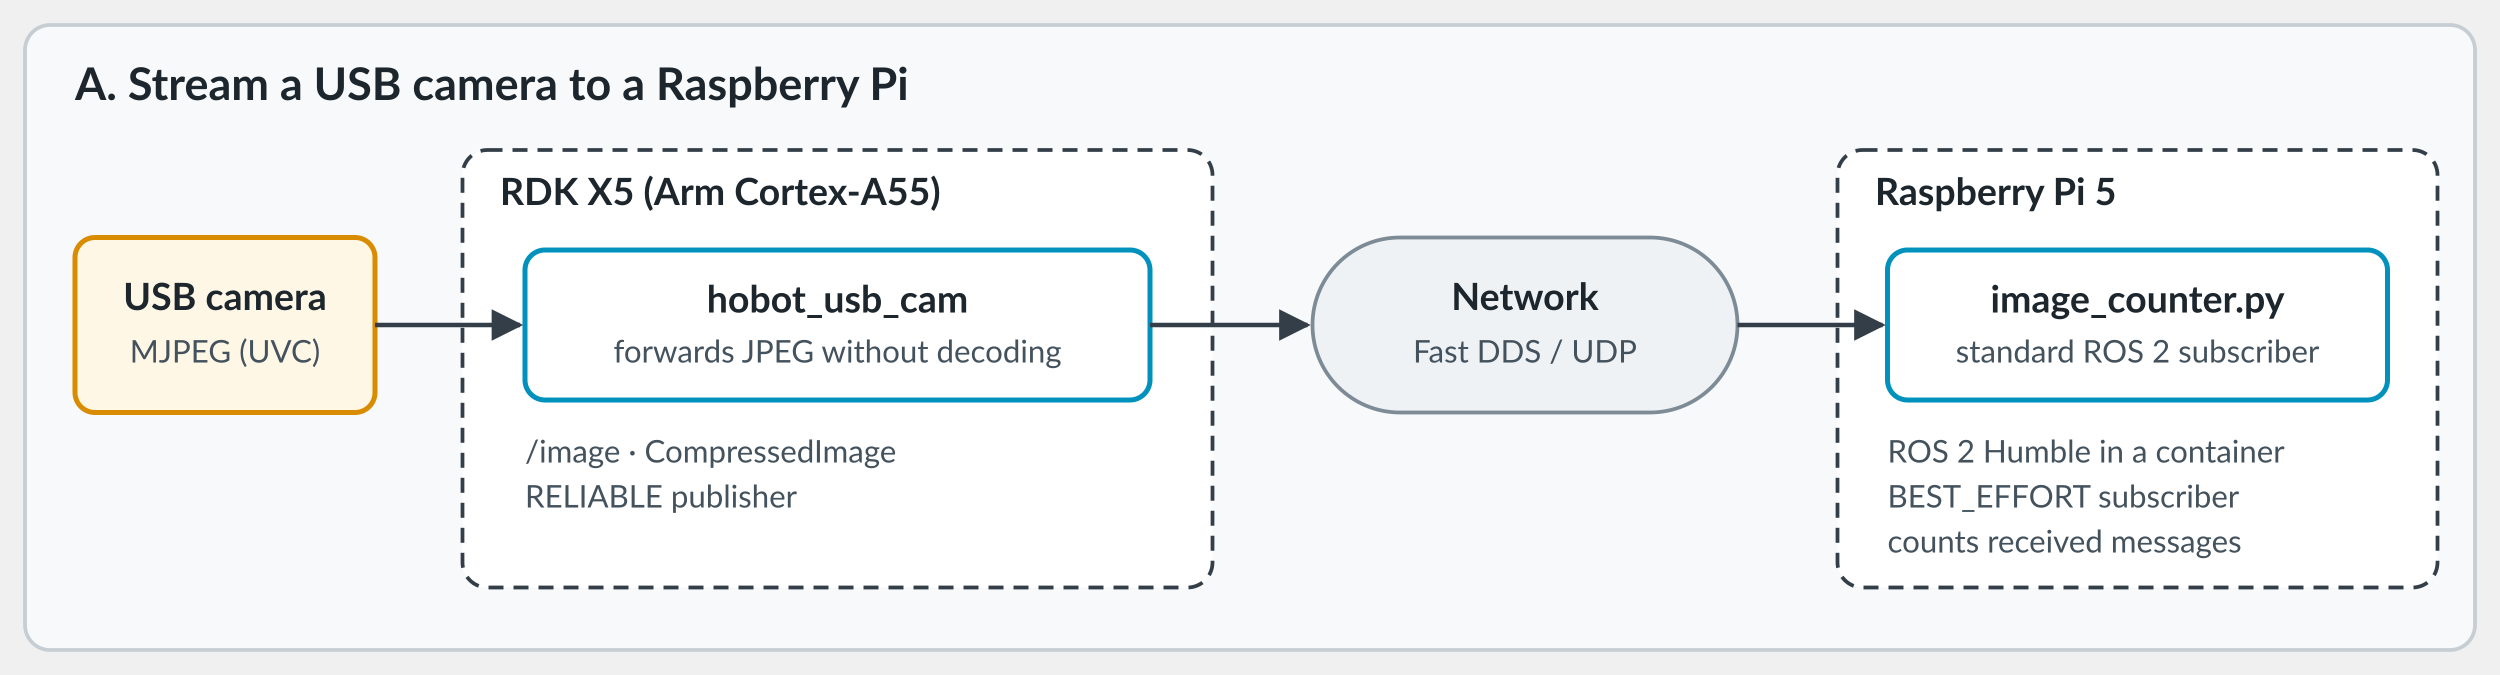
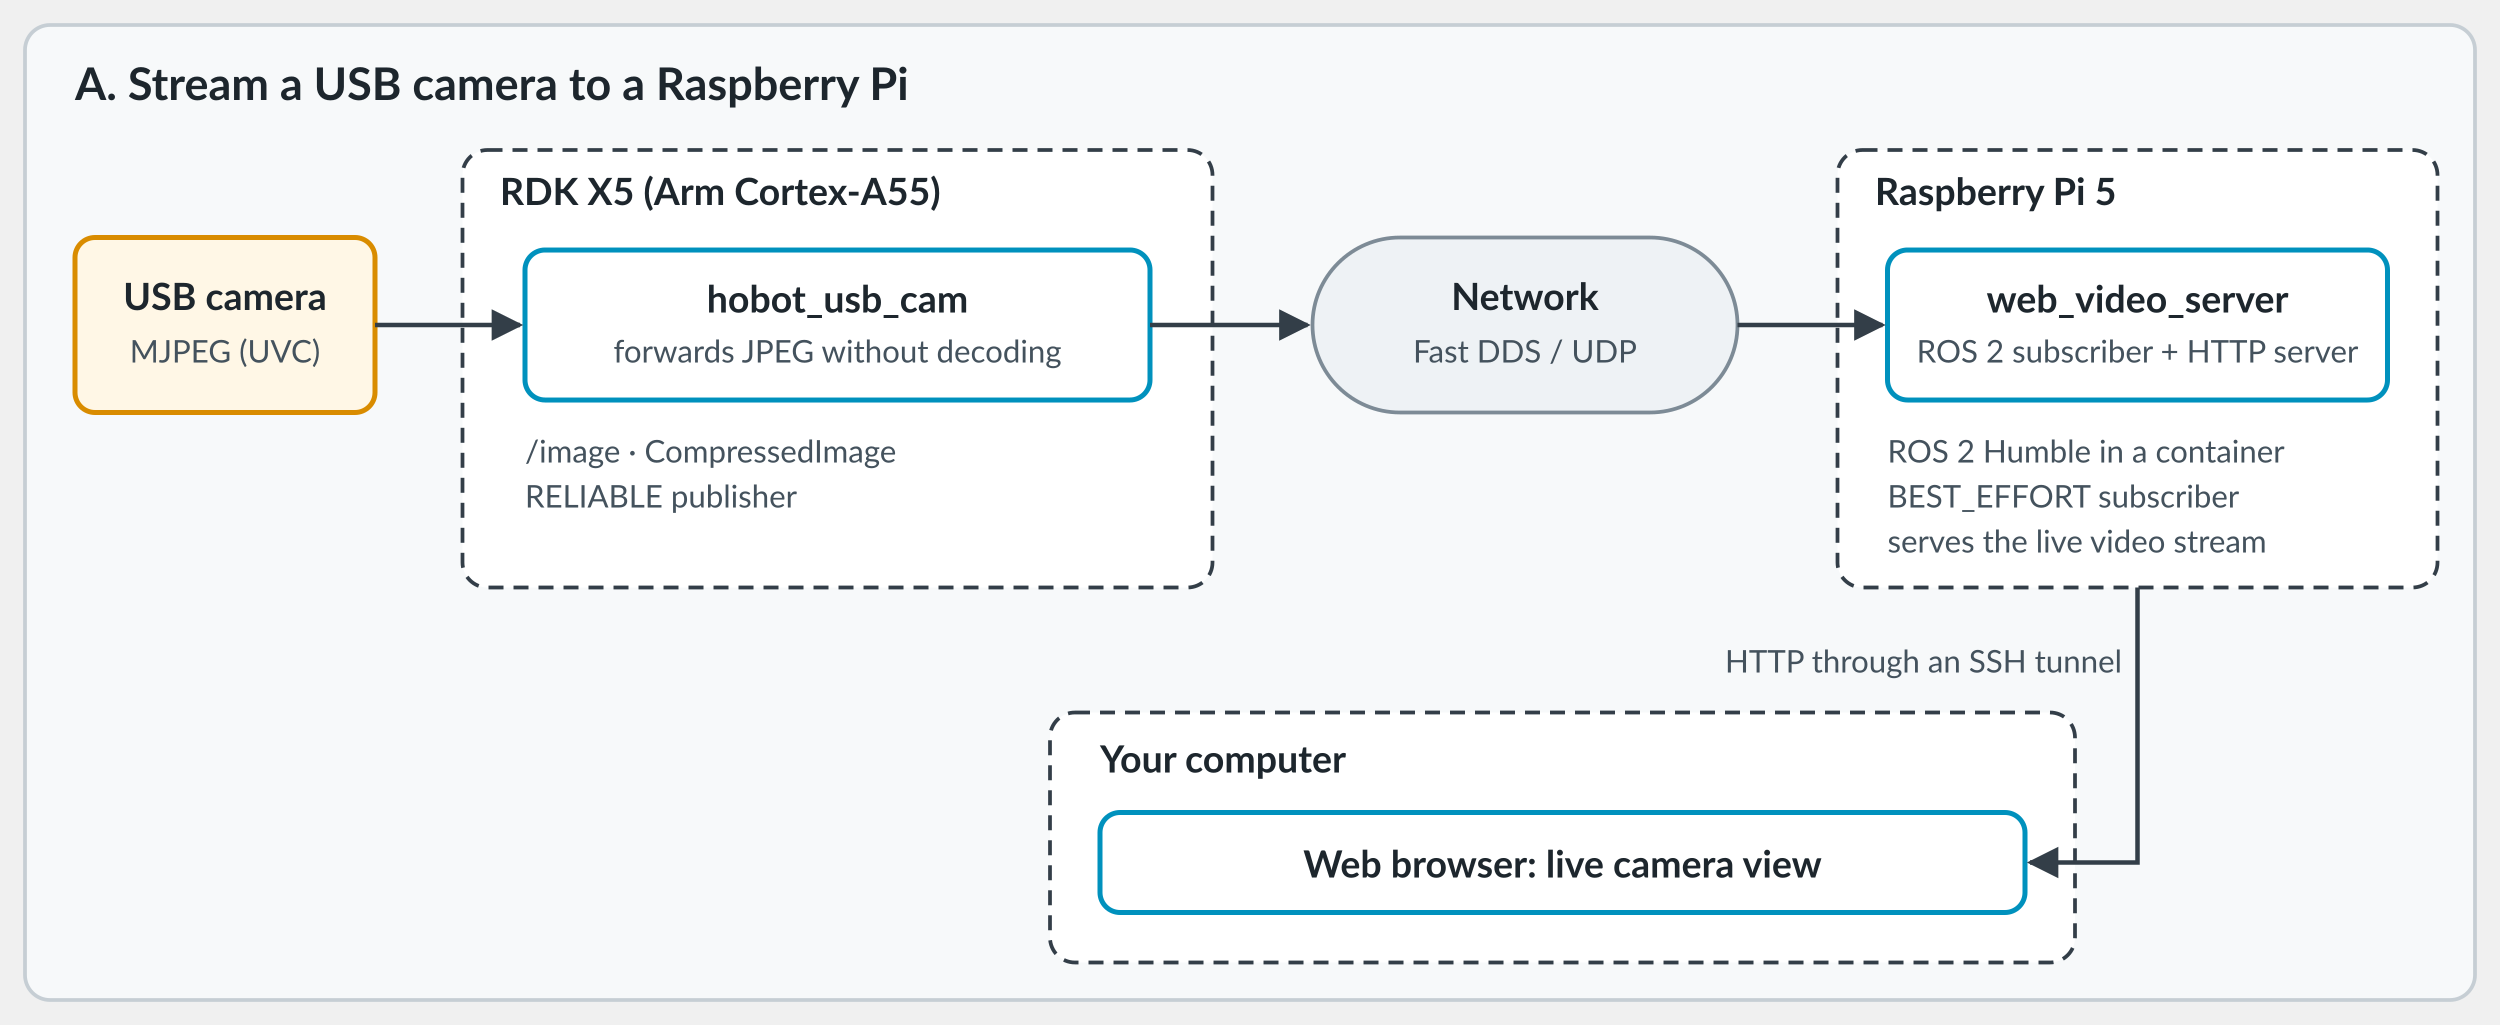
- <svg xmlns="http://www.w3.org/2000/svg" viewBox="0 0 1000 270" width="1000" height="270" font-family="Lato, Helvetica, Arial, sans-serif">
+ <svg xmlns="http://www.w3.org/2000/svg" viewBox="0 0 1000 410" width="1000" height="410" font-family="Lato, Helvetica, Arial, sans-serif">
  <defs>
    <marker id="arr" viewBox="0 0 10 10" refX="9" refY="5" markerWidth="7" markerHeight="7" orient="auto-start-reverse">
      <path d="M0,0 L10,5 L0,10 z" fill="#333e48" />
    </marker>
    <style>
      .panel { fill: #f7f9fa; stroke: #c6ced4; stroke-width: 1.5; }
      .dev   { fill: #ffffff; stroke: #333e48; stroke-width: 1.5; stroke-dasharray: 6 4; }
      .node  { fill: #ffffff; stroke: #0091bd; stroke-width: 2; }
      .hw    { fill: #fff7e6; stroke: #d98c00; stroke-width: 2; }
      .net   { fill: #eef2f5; stroke: #7d8b96; stroke-width: 1.5; }
      .tb    { font-size: 15px; fill: #1d262d; font-weight: 700; }
      .ts    { font-size: 12.5px; fill: #44525d; }
      .th    { font-size: 18px; fill: #1d262d; font-weight: 700; }
      .line  { stroke: #333e48; stroke-width: 1.8; fill: none; marker-end: url(#arr); }
    </style>
  </defs>
-   <rect class="panel" x="10" y="10" width="980" height="250" rx="10" />
+   <rect class="panel" x="10" y="10" width="980" height="390" rx="10" />
  <text class="th" x="30" y="40">A. Stream a USB camera to a Raspberry Pi</text>
  <rect class="hw" x="30" y="95" width="120" height="70" rx="8" />
  <text class="tb" x="90" y="124" text-anchor="middle">USB camera</text>
  <text class="ts" x="90" y="145" text-anchor="middle">MJPEG (UVC)</text>
  <rect class="dev" x="185" y="60" width="300" height="175" rx="10" />
  <text class="tb" x="200" y="82">RDK X5 (Arm Cortex-A55)</text>
  <rect class="node" x="210" y="100" width="250" height="60" rx="8" />
  <text class="tb" x="335" y="125" text-anchor="middle">hobot_usb_cam</text>
  <text class="ts" x="335" y="145" text-anchor="middle">forwards JPEG without decoding</text>
  <text class="ts" x="210" y="185">/image · CompressedImage</text>
  <text class="ts" x="210" y="203">RELIABLE publisher</text>
  <rect class="net" x="525" y="95" width="170" height="70" rx="35" />
  <text class="tb" x="610" y="124" text-anchor="middle">Network</text>
  <text class="ts" x="610" y="145" text-anchor="middle">Fast DDS / UDP</text>
  <rect class="dev" x="735" y="60" width="240" height="175" rx="10" />
  <text class="tb" x="750" y="82">Raspberry Pi 5</text>
  <rect class="node" x="755" y="100" width="200" height="60" rx="8" />
-   <text class="tb" x="855" y="125" text-anchor="middle">image_counter.py</text>
-   <text class="ts" x="855" y="145" text-anchor="middle">standard ROS 2 subscriber</text>
+   <text class="tb" x="855" y="125" text-anchor="middle">web_video_server</text>
+   <text class="ts" x="855" y="145" text-anchor="middle">ROS 2 subscriber + HTTP server</text>
  <text class="ts" x="755" y="185">ROS 2 Humble in a container</text>
  <text class="ts" x="755" y="203">BEST_EFFORT subscriber</text>
-   <text class="ts" x="755" y="221">counts received messages</text>
+   <text class="ts" x="755" y="221">serves the live video stream</text>
+   <rect class="dev" x="420" y="285" width="410" height="100" rx="10" />
+   <text class="tb" x="440" y="309">Your computer</text>
+   <rect class="node" x="440" y="325" width="370" height="40" rx="8" />
+   <text class="tb" x="625" y="351" text-anchor="middle">Web browser: live camera view</text>
+   <text class="ts" x="690" y="269">HTTP through an SSH tunnel</text>
+   <path class="line" d="M855,235 L855,345 L812,345" />
  <path class="line" d="M150,130 L208,130" />
  <path class="line" d="M460,130 L523,130" />
  <path class="line" d="M695,130 L753,130" />
</svg>
